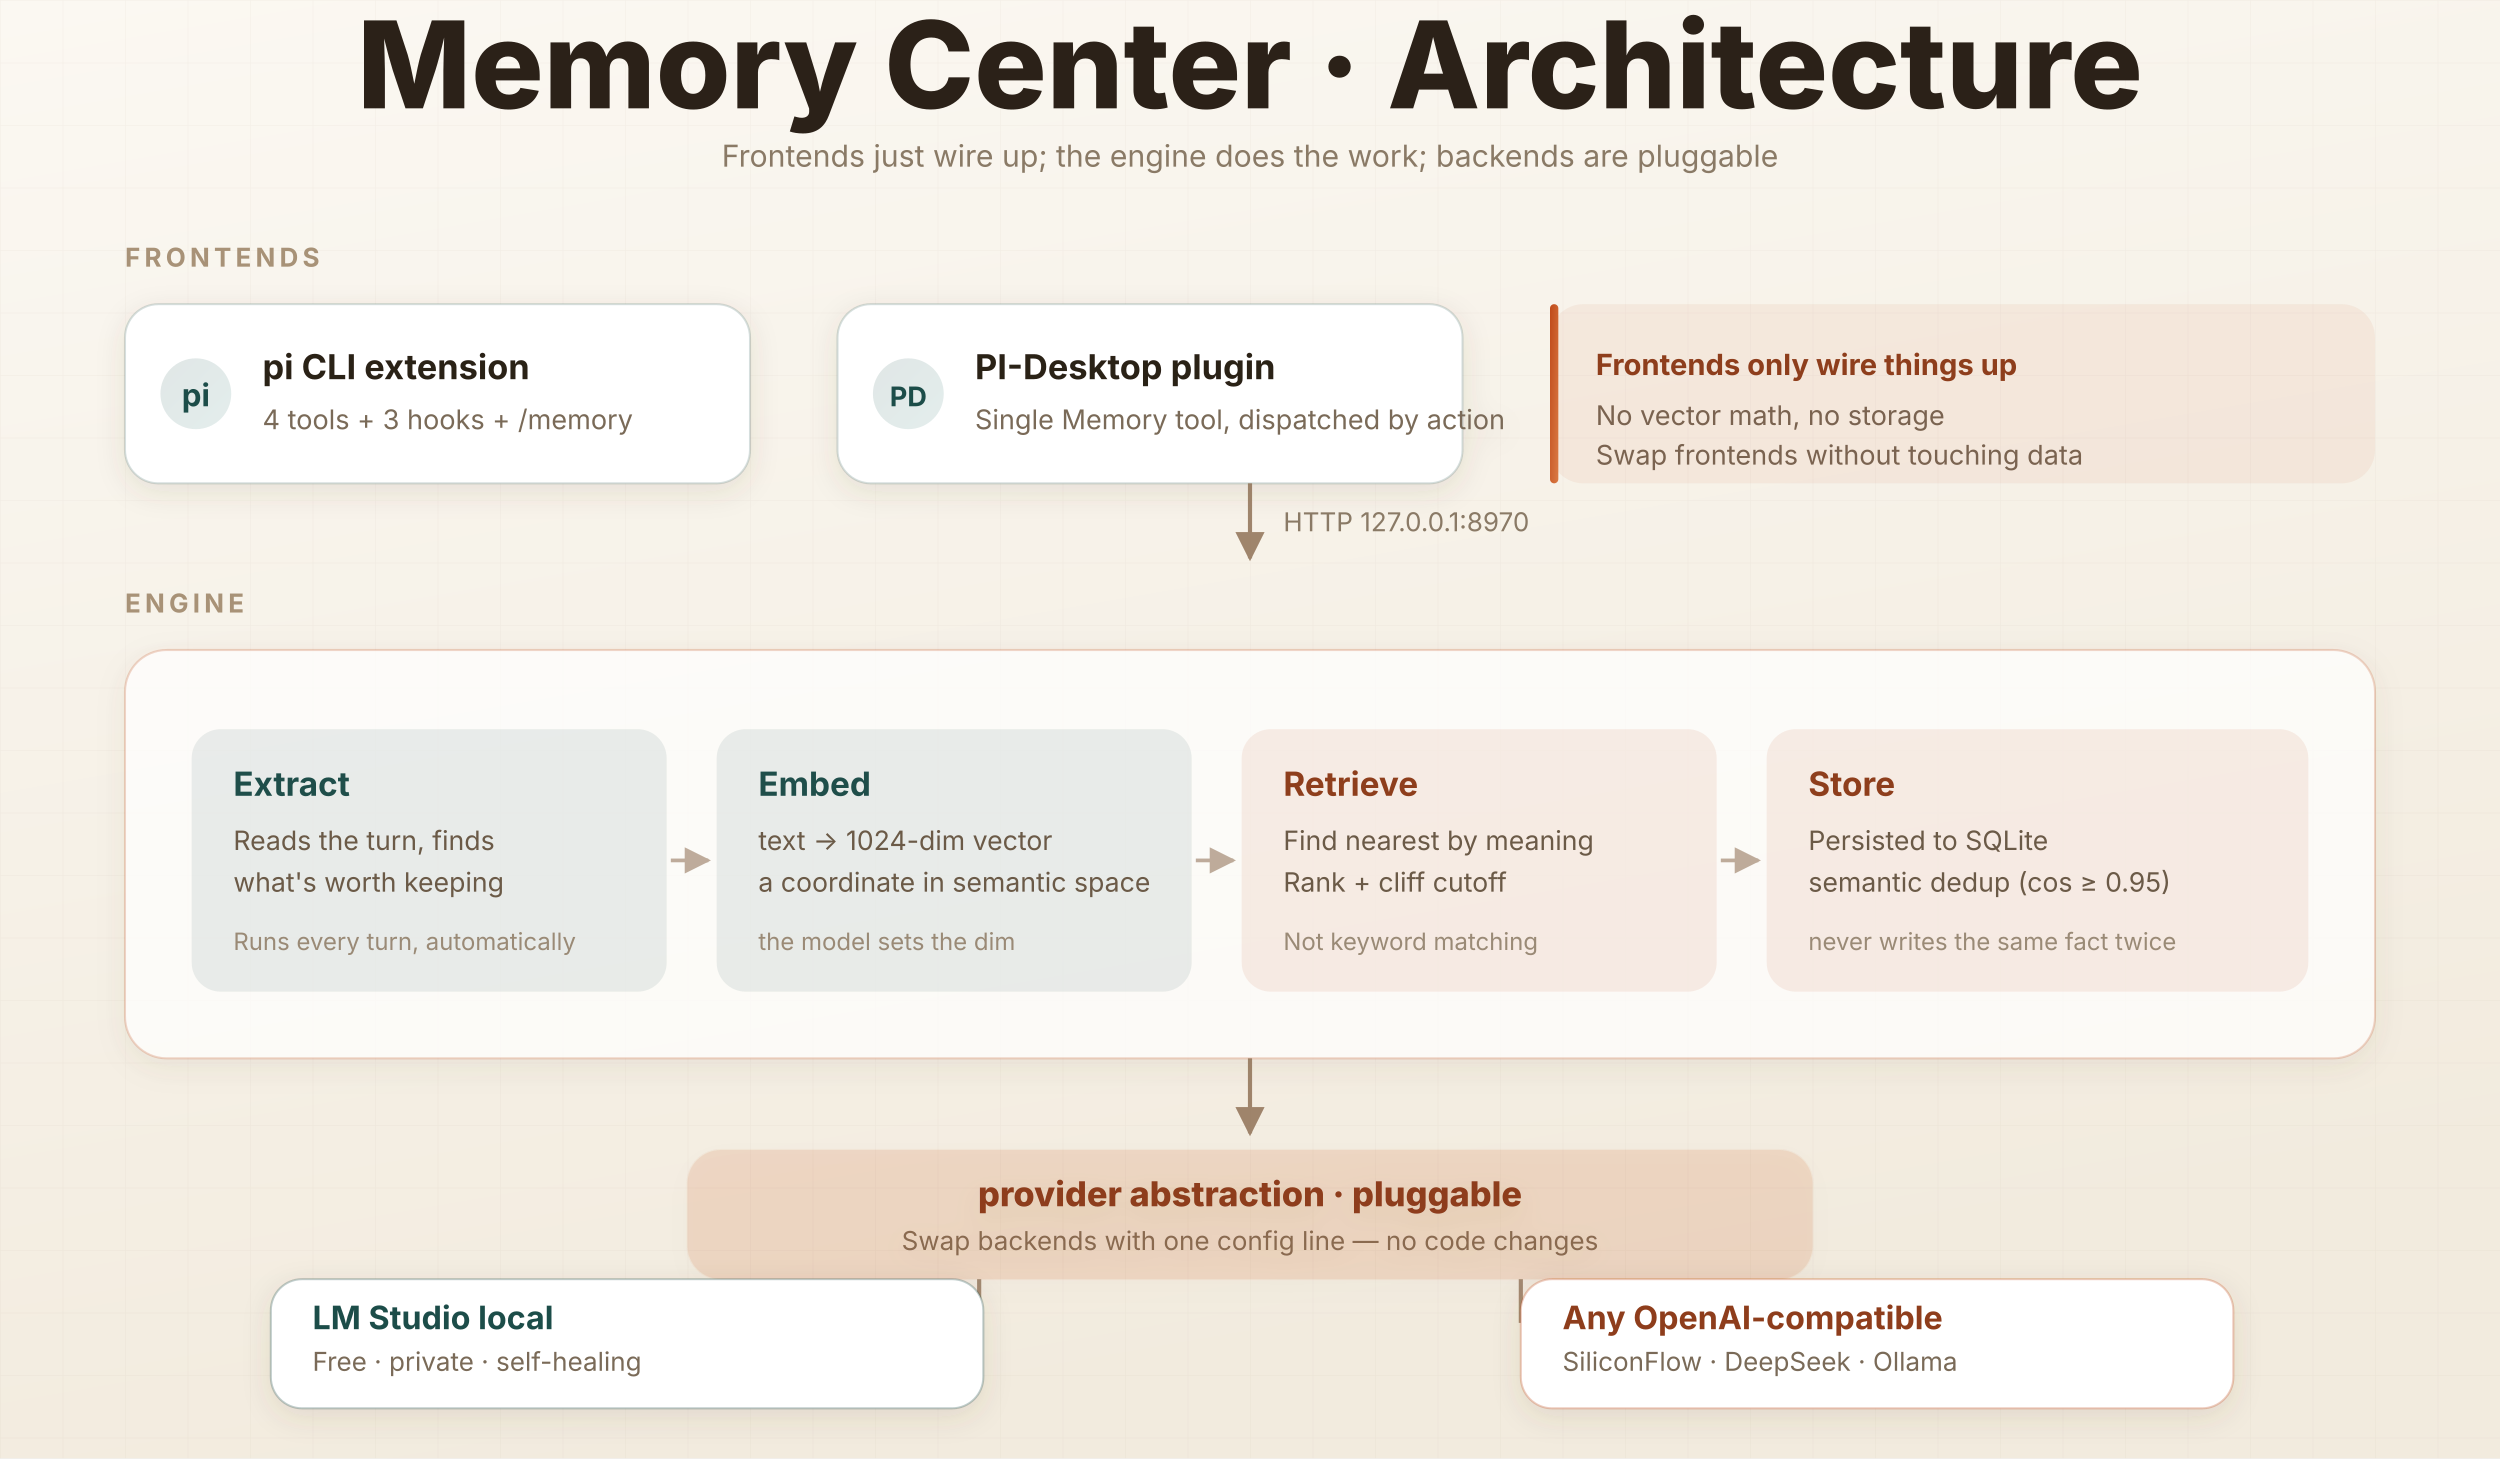
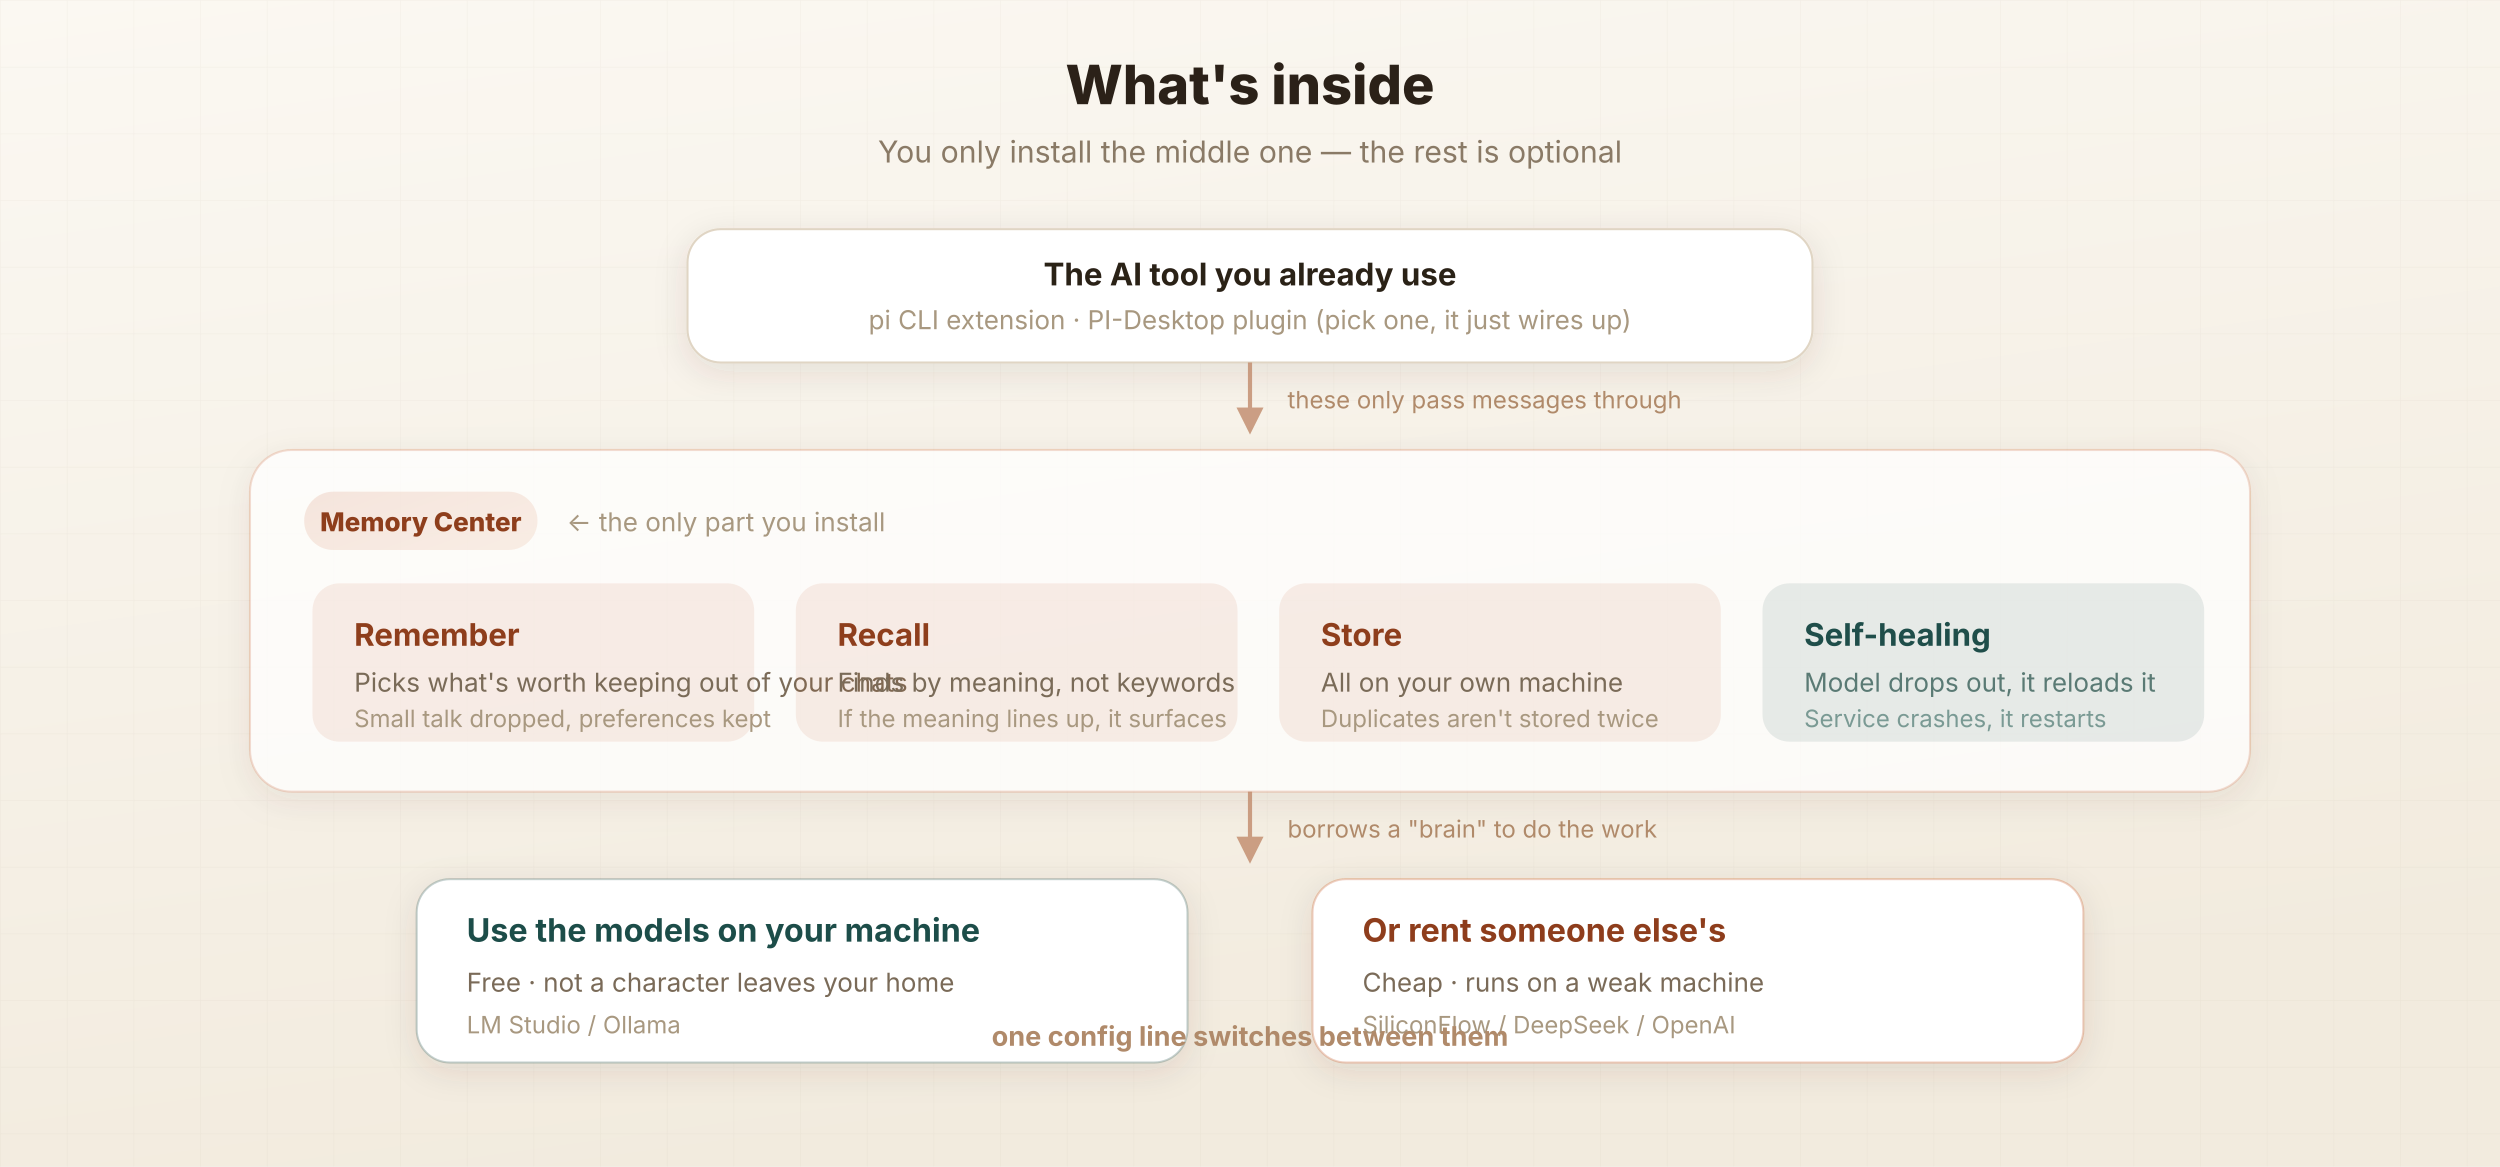
- <svg xmlns="http://www.w3.org/2000/svg" viewBox="0 0 1200 700" width="1200" height="700" role="img" aria-label="记忆中心架构图：前端接入、记忆引擎、可插拔推理后端">
+ <svg xmlns="http://www.w3.org/2000/svg" viewBox="0 0 1200 560" width="1200" height="560" role="img" aria-label="记忆中心由哪几块组成">
  <defs>
-     <linearGradient id="paper2" x1="0" y1="0" x2="0.3" y2="1">
+     <linearGradient id="bga" x1="0" y1="0" x2="0.3" y2="1">
      <stop offset="0%" stop-color="#FBF8F2" />
      <stop offset="100%" stop-color="#F2EBDE" />
    </linearGradient>
-     <linearGradient id="terraT" x1="0" y1="0" x2="1" y2="1">
+     <linearGradient id="ta" x1="0" y1="0" x2="1" y2="0.7">
      <stop offset="0%" stop-color="#C04A1A" />
-       <stop offset="100%" stop-color="#DA7A44" />
+       <stop offset="100%" stop-color="#DC8250" />
    </linearGradient>
-     <linearGradient id="tealT" x1="0" y1="0" x2="1" y2="1">
-       <stop offset="0%" stop-color="#1F4E4A" />
-       <stop offset="100%" stop-color="#357F76" />
-     </linearGradient>
-     <marker id="arr" viewBox="0 0 10 10" refX="9" refY="5" markerWidth="7" markerHeight="7" orient="auto">
-       <path d="M0 0 L10 5 L0 10 z" fill="#8A6A4E" />
+     <marker id="aa" viewBox="0 0 10 10" refX="8" refY="5" markerWidth="6.5" markerHeight="6.5" orient="auto">
+       <path d="M0 0 L10 5 L0 10 z" fill="#C08A6A" />
    </marker>
-     <marker id="arrT" viewBox="0 0 10 10" refX="9" refY="5" markerWidth="7" markerHeight="7" orient="auto">
-       <path d="M0 0 L10 5 L0 10 z" fill="#C04A1A" />
-     </marker>
-     <filter id="sh2" x="-25%" y="-25%" width="150%" height="160%">
-       <feDropShadow dx="0" dy="4" stdDeviation="7" flood-color="#5A4632" flood-opacity="0.12" />
+     <filter id="sha" x="-25%" y="-25%" width="150%" height="165%">
+       <feDropShadow dx="0" dy="4" stdDeviation="8" flood-color="#5A4632" flood-opacity="0.11" />
    </filter>
-     <pattern id="grid2" width="30" height="30" patternUnits="userSpaceOnUse">
-       <path d="M30 0H0V30" fill="none" stroke="#5A4632" stroke-width="0.6" opacity="0.05" />
+     <pattern id="gra" width="32" height="32" patternUnits="userSpaceOnUse">
+       <path d="M32 0H0V32" fill="none" stroke="#5A4632" stroke-width="0.6" opacity="0.05" />
    </pattern>
  </defs>
-   <rect width="1200" height="700" fill="url(#paper2)" />
-   <rect width="1200" height="700" fill="url(#grid2)" />
-   <text x="600" y="52" text-anchor="middle" font-family="ui-sans-serif,-apple-system,'PingFang SC','Microsoft YaHei',sans-serif" font-size="58" font-weight="800" fill="#2B2118">Memory Center · Architecture</text>
-   <text x="600" y="80" text-anchor="middle" font-family="ui-sans-serif,-apple-system,'PingFang SC','Microsoft YaHei',sans-serif" font-size="14.5" fill="#8A7A66">Frontends just wire up; the engine does the work; backends are pluggable</text>
-   <g transform="translate(0,112)">
-     <text x="60" y="16" font-family="ui-sans-serif,-apple-system,'PingFang SC',sans-serif" font-size="12.5" font-weight="700" fill="#A89277" letter-spacing="2">FRONTENDS</text>
-     <g filter="url(#sh2)">
-       <rect x="60" y="34" width="300" height="86" rx="16" fill="#FFFFFF" />
-       <rect x="60" y="34" width="300" height="86" rx="16" fill="none" stroke="#1F4E4A" stroke-opacity="0.18" />
-       <circle cx="94" cy="77" r="17" fill="url(#tealT)" opacity="0.14" />
-       <text x="94" y="83" text-anchor="middle" font-size="15" font-family="ui-sans-serif,-apple-system,sans-serif" font-weight="700" fill="#1F4E4A">pi</text>
-       <text x="126" y="70" font-family="ui-sans-serif,-apple-system,'PingFang SC','Microsoft YaHei',sans-serif" font-size="16.5" font-weight="700" fill="#2B2118">pi CLI extension</text>
-       <text x="126" y="94" font-family="ui-sans-serif,-apple-system,'PingFang SC','Microsoft YaHei',sans-serif" font-size="13" fill="#7A6B58">4 tools + 3 hooks + /memory</text>
-     </g>
-     <g filter="url(#sh2)">
-       <rect x="402" y="34" width="300" height="86" rx="16" fill="#FFFFFF" />
-       <rect x="402" y="34" width="300" height="86" rx="16" fill="none" stroke="#1F4E4A" stroke-opacity="0.18" />
-       <circle cx="436" cy="77" r="17" fill="url(#tealT)" opacity="0.14" />
-       <text x="436" y="83" text-anchor="middle" font-size="13" font-family="ui-sans-serif,-apple-system,sans-serif" font-weight="700" fill="#1F4E4A">PD</text>
-       <text x="468" y="70" font-family="ui-sans-serif,-apple-system,'PingFang SC','Microsoft YaHei',sans-serif" font-size="16.5" font-weight="700" fill="#2B2118">PI-Desktop plugin</text>
-       <text x="468" y="94" font-family="ui-sans-serif,-apple-system,'PingFang SC','Microsoft YaHei',sans-serif" font-size="13" fill="#7A6B58">Single Memory tool, dispatched by action</text>
-     </g>
-     <g transform="translate(744,34)">
-       <rect x="0" y="0" width="396" height="86" rx="16" fill="#C04A1A" opacity="0.07" />
-       <rect x="0" y="0" width="4" height="86" rx="2" fill="url(#terraT)" />
-       <text x="22" y="34" font-family="ui-sans-serif,-apple-system,'PingFang SC','Microsoft YaHei',sans-serif" font-size="14" font-weight="700" fill="#8E3E1C">Frontends only wire things up</text>
-       <text x="22" y="58" font-family="ui-sans-serif,-apple-system,'PingFang SC','Microsoft YaHei',sans-serif" font-size="13" fill="#7A6350">No vector math, no storage</text>
-       <text x="22" y="77" font-family="ui-sans-serif,-apple-system,'PingFang SC','Microsoft YaHei',sans-serif" font-size="13" fill="#7A6350">Swap frontends without touching data</text>
+   <rect width="1200" height="560" fill="url(#bga)" />
+   <rect width="1200" height="560" fill="url(#gra)" />
+   <text x="600" y="50" text-anchor="middle" font-family="ui-sans-serif,-apple-system,'PingFang SC','Microsoft YaHei',sans-serif" font-size="26" font-weight="800" fill="#2B2118">What's inside</text>
+   <text x="600" y="78" text-anchor="middle" font-family="ui-sans-serif,-apple-system,'PingFang SC','Microsoft YaHei',sans-serif" font-size="14.5" fill="#8A7A66">You only install the middle one — the rest is optional</text>
+   <g transform="translate(0,110)">
+     <g filter="url(#sha)">
+       <rect x="330" y="0" width="540" height="64" rx="16" fill="#FFFFFF" stroke="#E0D5C4" />
+       <text x="600" y="27" text-anchor="middle" font-family="ui-sans-serif,-apple-system,'PingFang SC','Microsoft YaHei',sans-serif" font-size="15" font-weight="700" fill="#2B2118">The AI tool you already use</text>
+       <text x="600" y="48" text-anchor="middle" font-family="ui-sans-serif,-apple-system,'PingFang SC','Microsoft YaHei',sans-serif" font-size="12.5" fill="#A89880">pi CLI extension · PI-Desktop plugin (pick one, it just wires up)</text>
    </g>
  </g>
-   <path d="M600 232 V 268" stroke="#8A6A4E" stroke-width="2" marker-end="url(#arr)" opacity="0.8" />
-   <text x="616" y="255" font-family="ui-sans-serif,-apple-system,sans-serif" font-size="12.5" fill="#8A7A66">HTTP 127.0.0.1:8970</text>
-   <g transform="translate(0,278)">
-     <text x="60" y="16" font-family="ui-sans-serif,-apple-system,'PingFang SC',sans-serif" font-size="12.5" font-weight="700" fill="#A89277" letter-spacing="2">ENGINE</text>
-     <rect x="60" y="34" width="1080" height="196" rx="20" fill="#FFFFFF" opacity="0.72" filter="url(#sh2)" />
-     <rect x="60" y="34" width="1080" height="196" rx="20" fill="none" stroke="#C04A1A" stroke-opacity="0.22" />
+   <path d="M600 174 V 206" stroke="#C08A6A" stroke-width="2" marker-end="url(#aa)" opacity="0.8" />
+   <text x="618" y="196" font-family="ui-sans-serif,-apple-system,'PingFang SC','Microsoft YaHei',sans-serif" font-size="11.5" fill="#B08A6A">these only pass messages through</text>
+   <g transform="translate(0,216)">
+     <rect x="120" y="0" width="960" height="164" rx="20" fill="#FFFFFF" opacity="0.75" stroke="#C04A1A" stroke-opacity="0.24" filter="url(#sha)" />
+     <g transform="translate(146,20)">
+       <rect x="0" y="0" width="112" height="28" rx="14" fill="url(#ta)" opacity="0.13" />
+       <text x="56" y="19" text-anchor="middle" font-family="ui-sans-serif,-apple-system,'PingFang SC',sans-serif" font-size="12.5" font-weight="800" fill="#8E3E1C">Memory Center</text>
+       <text x="126" y="19" font-family="ui-sans-serif,-apple-system,'PingFang SC','Microsoft YaHei',sans-serif" font-size="12.5" fill="#A89880">← the only part you install</text>
+     </g>
    <g font-family="ui-sans-serif,-apple-system,'PingFang SC','Microsoft YaHei',sans-serif">
-       <rect x="92" y="72" width="228" height="126" rx="14" fill="#1F4E4A" opacity="0.09" />
-       <text x="112" y="104" font-size="16" font-weight="700" fill="#1F4E4A">Extract</text>
-       <text x="112" y="130" font-size="12.8" fill="#6B5A47">Reads the turn, finds</text>
-       <text x="112" y="150" font-size="12.8" fill="#6B5A47">what's worth keeping</text>
-       <text x="112" y="178" font-size="11.5" fill="#9A8A76">Runs every turn, automatically</text>
-       <rect x="344" y="72" width="228" height="126" rx="14" fill="#1F4E4A" opacity="0.09" />
-       <text x="364" y="104" font-size="16" font-weight="700" fill="#1F4E4A">Embed</text>
-       <text x="364" y="130" font-size="12.8" fill="#6B5A47">text → 1024-dim vector</text>
-       <text x="364" y="150" font-size="12.8" fill="#6B5A47">a coordinate in semantic space</text>
-       <text x="364" y="178" font-size="11.5" fill="#9A8A76">the model sets the dim</text>
-       <rect x="596" y="72" width="228" height="126" rx="14" fill="#C04A1A" opacity="0.09" />
-       <text x="616" y="104" font-size="16" font-weight="700" fill="#8E3E1C">Retrieve</text>
-       <text x="616" y="130" font-size="12.8" fill="#6B5A47">Find nearest by meaning</text>
-       <text x="616" y="150" font-size="12.8" fill="#6B5A47">Rank + cliff cutoff</text>
-       <text x="616" y="178" font-size="11.5" fill="#9A8A76">Not keyword matching</text>
-       <rect x="848" y="72" width="260" height="126" rx="14" fill="#C04A1A" opacity="0.09" />
-       <text x="868" y="104" font-size="16" font-weight="700" fill="#8E3E1C">Store</text>
-       <text x="868" y="130" font-size="12.8" fill="#6B5A47">Persisted to SQLite</text>
-       <text x="868" y="150" font-size="12.8" fill="#6B5A47">semantic dedup (cos ≥ 0.95)</text>
-       <text x="868" y="178" font-size="11.5" fill="#9A8A76">never writes the same fact twice</text>
-     </g>
-     <g stroke="#8A6A4E" stroke-width="1.8" opacity="0.55" marker-end="url(#arr)">
-       <path d="M322 135 H 340" />
-       <path d="M574 135 H 592" />
-       <path d="M826 135 H 844" />
+       <g transform="translate(150,64)">
+         <rect x="0" y="0" width="212" height="76" rx="13" fill="#C04A1A" opacity="0.09" />
+         <text x="20" y="30" font-size="15" font-weight="700" fill="#8E3E1C">Remember</text>
+         <text x="20" y="52" font-size="12.5" fill="#7A6B58">Picks what's worth keeping out of your chats</text>
+         <text x="20" y="69" font-size="11.5" fill="#A89880">Small talk dropped, preferences kept</text>
+       </g>
+       <g transform="translate(382,64)">
+         <rect x="0" y="0" width="212" height="76" rx="13" fill="#C04A1A" opacity="0.09" />
+         <text x="20" y="30" font-size="15" font-weight="700" fill="#8E3E1C">Recall</text>
+         <text x="20" y="52" font-size="12.5" fill="#7A6B58">Finds by meaning, not keywords</text>
+         <text x="20" y="69" font-size="11.5" fill="#A89880">If the meaning lines up, it surfaces</text>
+       </g>
+       <g transform="translate(614,64)">
+         <rect x="0" y="0" width="212" height="76" rx="13" fill="#C04A1A" opacity="0.09" />
+         <text x="20" y="30" font-size="15" font-weight="700" fill="#8E3E1C">Store</text>
+         <text x="20" y="52" font-size="12.5" fill="#7A6B58">All on your own machine</text>
+         <text x="20" y="69" font-size="11.5" fill="#A89880">Duplicates aren't stored twice</text>
+       </g>
+       <g transform="translate(846,64)">
+         <rect x="0" y="0" width="212" height="76" rx="13" fill="#1F4E4A" opacity="0.10" />
+         <text x="20" y="30" font-size="15" font-weight="700" fill="#1F4E4A">Self-healing</text>
+         <text x="20" y="52" font-size="12.5" fill="#5A7A74">Model drops out, it reloads it</text>
+         <text x="20" y="69" font-size="11.5" fill="#7A9A94">Service crashes, it restarts</text>
+       </g>
    </g>
  </g>
-   <path d="M600 508 V 544" stroke="#8A6A4E" stroke-width="2" marker-end="url(#arr)" opacity="0.8" />
-   <g transform="translate(0,552)">
-     <g filter="url(#sh2)">
-       <rect x="330" y="0" width="540" height="62" rx="16" fill="#C04A1A" opacity="0.13" stroke="#C04A1A" stroke-opacity="0.35" />
-       <text x="600" y="27" text-anchor="middle" font-family="ui-sans-serif,-apple-system,'PingFang SC','Microsoft YaHei',sans-serif" font-size="16.5" font-weight="800" fill="#8E3E1C">provider abstraction · pluggable</text>
-       <text x="600" y="48" text-anchor="middle" font-family="ui-sans-serif,-apple-system,'PingFang SC','Microsoft YaHei',sans-serif" font-size="12.5" fill="#8A6A50">Swap backends with one config line — no code changes</text>
+   <path d="M600 380 V 412" stroke="#C08A6A" stroke-width="2" marker-end="url(#aa)" opacity="0.8" />
+   <text x="618" y="402" font-family="ui-sans-serif,-apple-system,'PingFang SC','Microsoft YaHei',sans-serif" font-size="11.5" fill="#B08A6A">borrows a "brain" to do the work</text>
+   <g transform="translate(0,422)">
+     <g filter="url(#sha)">
+       <rect x="200" y="0" width="370" height="88" rx="16" fill="#FFFFFF" stroke="#1F4E4A" stroke-opacity="0.26" />
+       <text x="224" y="30" font-family="ui-sans-serif,-apple-system,'PingFang SC','Microsoft YaHei',sans-serif" font-size="15.5" font-weight="700" fill="#1F4E4A">Use the models on your machine</text>
+       <text x="224" y="54" font-family="ui-sans-serif,-apple-system,'PingFang SC','Microsoft YaHei',sans-serif" font-size="12.5" fill="#7A6B58">Free · not a character leaves your home</text>
+       <text x="224" y="74" font-family="ui-sans-serif,-apple-system,'PingFang SC','Microsoft YaHei',sans-serif" font-size="11.5" fill="#A89880">LM Studio / Ollama</text>
    </g>
-     <path d="M470 62 V 82 H 300 V 100" stroke="#8A6A4E" stroke-width="2" fill="none" marker-end="url(#arr)" opacity="0.75" />
-     <path d="M730 62 V 82 H 900 V 100" stroke="#8A6A4E" stroke-width="2" fill="none" marker-end="url(#arr)" opacity="0.75" />
-   </g>
-   <g transform="translate(0,656)">
-     <g filter="url(#sh2)">
-       <rect x="130" y="-42" width="342" height="62" rx="15" fill="#FFFFFF" stroke="#1F4E4A" stroke-opacity="0.28" />
-       <text x="150" y="-18" font-family="ui-sans-serif,-apple-system,'PingFang SC','Microsoft YaHei',sans-serif" font-size="15.5" font-weight="700" fill="#1F4E4A">LM Studio local</text>
-       <text x="150" y="2" font-family="ui-sans-serif,-apple-system,'PingFang SC','Microsoft YaHei',sans-serif" font-size="12.5" fill="#7A6B58">Free · private · self-healing</text>
+     <g filter="url(#sha)">
+       <rect x="630" y="0" width="370" height="88" rx="16" fill="#FFFFFF" stroke="#C04A1A" stroke-opacity="0.26" />
+       <text x="654" y="30" font-family="ui-sans-serif,-apple-system,'PingFang SC','Microsoft YaHei',sans-serif" font-size="15.5" font-weight="700" fill="#8E3E1C">Or rent someone else's</text>
+       <text x="654" y="54" font-family="ui-sans-serif,-apple-system,'PingFang SC','Microsoft YaHei',sans-serif" font-size="12.5" fill="#7A6B58">Cheap · runs on a weak machine</text>
+       <text x="654" y="74" font-family="ui-sans-serif,-apple-system,'PingFang SC','Microsoft YaHei',sans-serif" font-size="11.5" fill="#A89880">SiliconFlow / DeepSeek / OpenAI</text>
    </g>
-     <g filter="url(#sh2)">
-       <rect x="730" y="-42" width="342" height="62" rx="15" fill="#FFFFFF" stroke="#C04A1A" stroke-opacity="0.28" />
-       <text x="750" y="-18" font-family="ui-sans-serif,-apple-system,'PingFang SC','Microsoft YaHei',sans-serif" font-size="15.5" font-weight="700" fill="#8E3E1C">Any OpenAI-compatible</text>
-       <text x="750" y="2" font-family="ui-sans-serif,-apple-system,'PingFang SC','Microsoft YaHei',sans-serif" font-size="12.5" fill="#7A6B58">SiliconFlow · DeepSeek · Ollama</text>
-     </g>
+     <text x="600" y="80" text-anchor="middle" font-family="ui-sans-serif,-apple-system,'PingFang SC','Microsoft YaHei',sans-serif" font-size="13" font-weight="700" fill="#B08A6A">one config line switches between them</text>
  </g>
</svg>
